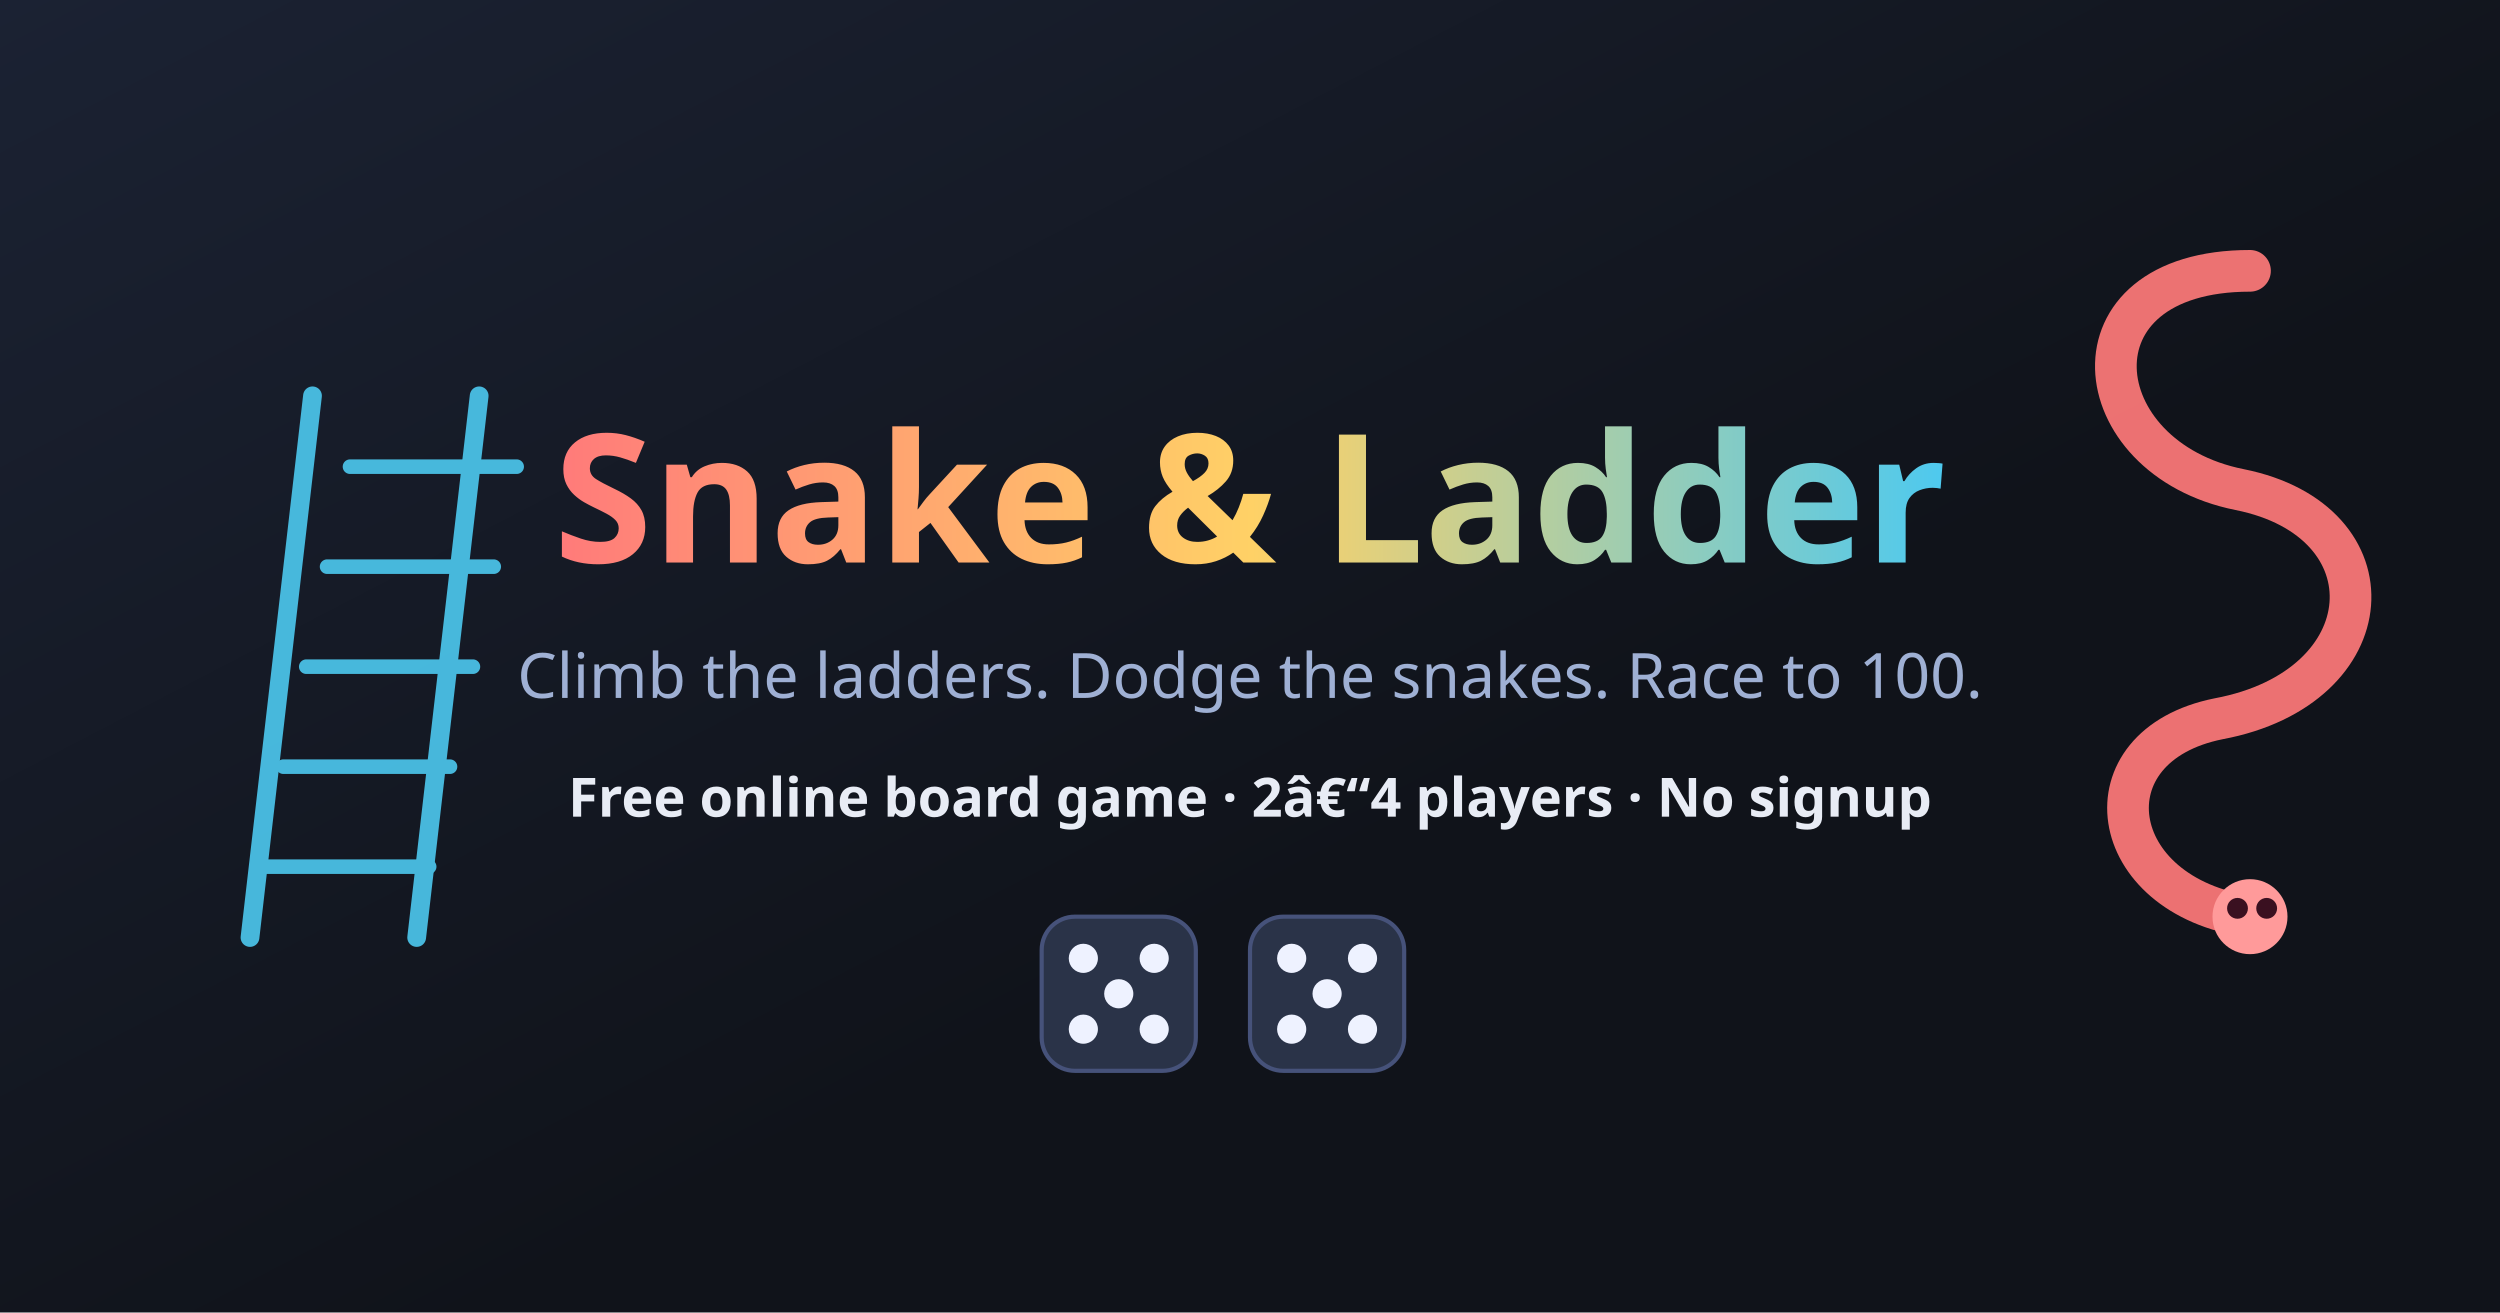
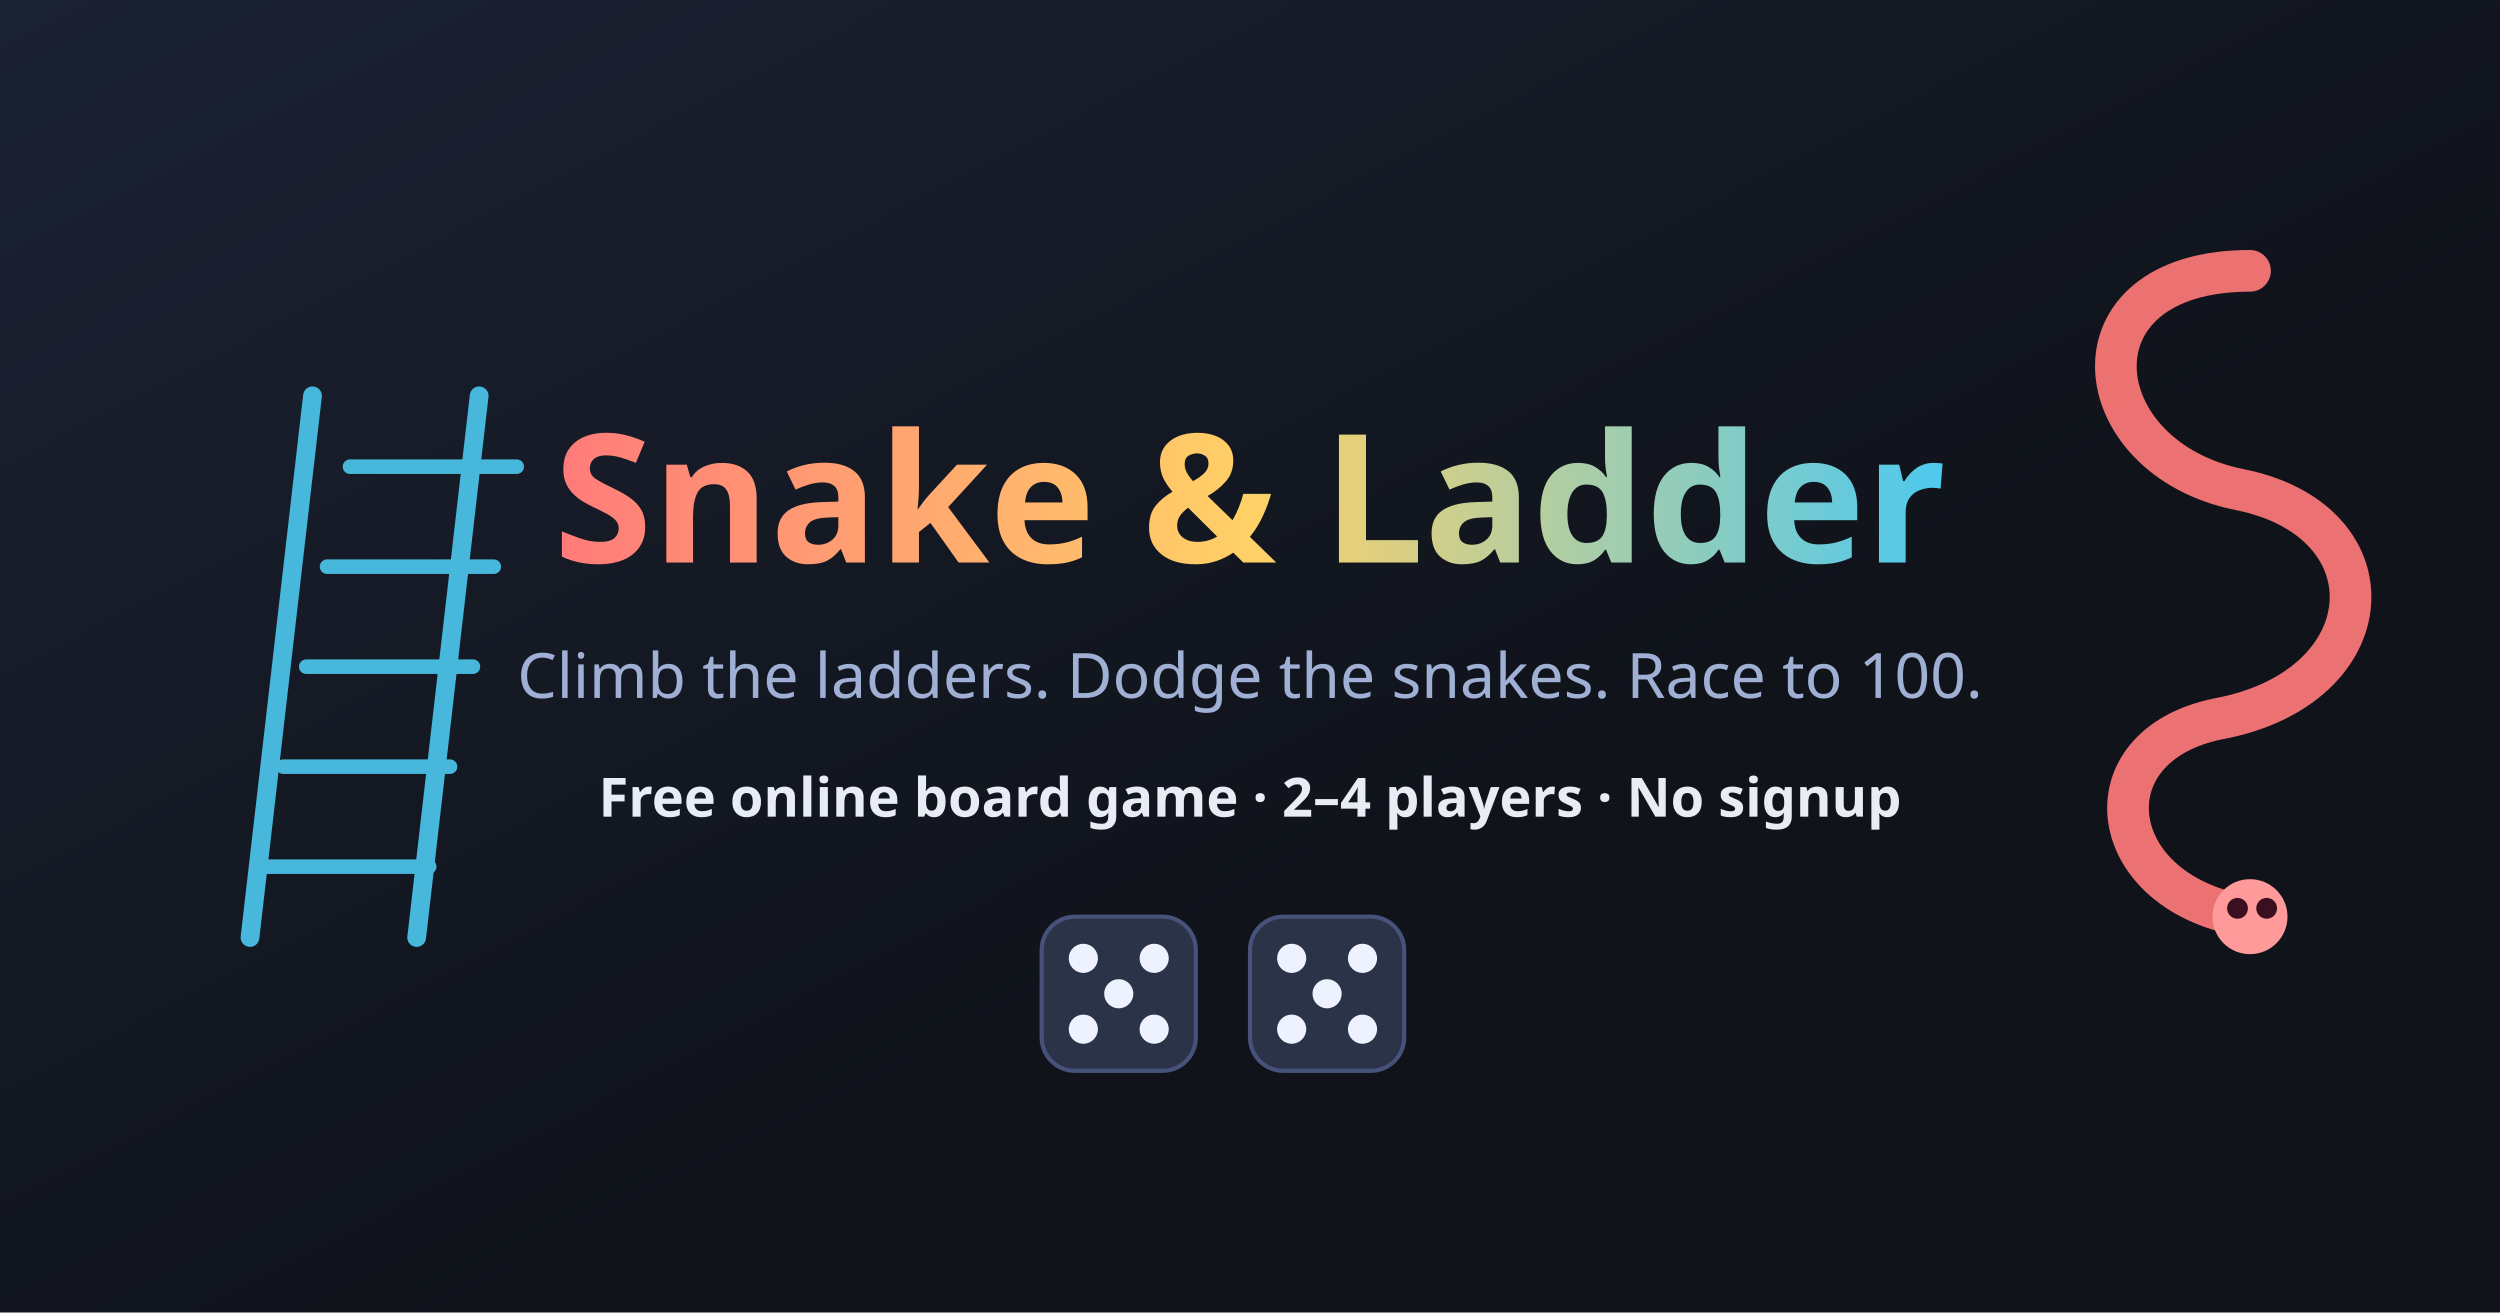
<svg xmlns="http://www.w3.org/2000/svg" viewBox="0 0 1200 630" width="1200" height="630">
  <defs>
    <linearGradient id="bg" x1="0" y1="0" x2="1" y2="1">
      <stop offset="0%" stop-color="#1b2233" />
      <stop offset="60%" stop-color="#10131a" />
    </linearGradient>
    <linearGradient id="title" x1="0" y1="0" x2="1" y2="0">
      <stop offset="0%" stop-color="#ff7a7a" />
      <stop offset="50%" stop-color="#ffd166" />
      <stop offset="100%" stop-color="#4cc9f0" />
    </linearGradient>
  </defs>
  <rect width="1200" height="630" fill="url(#bg)" />
  <g opacity="0.9" transform="translate(90 150)">
    <line x1="30" y1="300" x2="60" y2="40" stroke="#4cc9f0" stroke-width="9" stroke-linecap="round" />
    <line x1="110" y1="300" x2="140" y2="40" stroke="#4cc9f0" stroke-width="9" stroke-linecap="round" />
    <g stroke="#4cc9f0" stroke-width="7" stroke-linecap="round">
      <line x1="36" y1="266" x2="116" y2="266" />
      <line x1="46" y1="218" x2="126" y2="218" />
      <line x1="57" y1="170" x2="137" y2="170" />
      <line x1="67" y1="122" x2="147" y2="122" />
      <line x1="78" y1="74" x2="158" y2="74" />
    </g>
  </g>
  <path d="M1080 130 C 990 130, 1000 220, 1075 235 C 1150 250, 1145 330, 1065 345 C 1000 358, 1010 430, 1080 440" fill="none" stroke="#ff7a7a" stroke-width="20" stroke-linecap="round" opacity="0.92" />
  <circle cx="1080" cy="440" r="18" fill="#ff9a9a" />
  <circle cx="1074" cy="436" r="5" fill="#3a1020" />
  <circle cx="1088" cy="436" r="5" fill="#3a1020" />
  <text x="600" y="270" text-anchor="middle" font-family="Segoe UI, system-ui, sans-serif" font-size="86" font-weight="800" fill="url(#title)">Snake &amp; Ladder</text>
  <text x="600" y="335" text-anchor="middle" font-family="Segoe UI, system-ui, sans-serif" font-size="30" fill="#9fb0d4">Climb the ladders. Dodge the snakes. Race to 100.</text>
-   <text x="600" y="392" text-anchor="middle" font-family="Segoe UI, system-ui, sans-serif" font-size="26" font-weight="700" fill="#e8ecf5">Free online board game · 2â€“4 players · No signup</text>
+   <text x="600" y="392" text-anchor="middle" font-family="Segoe UI, system-ui, sans-serif" font-size="26" font-weight="700" fill="#e8ecf5">Free online board game · 2–4 players · No signup</text>
  <g transform="translate(500 440)">
    <rect width="74" height="74" rx="16" fill="#2a3348" stroke="#46527a" stroke-width="2" />
    <circle cx="20" cy="20" r="7" fill="#eef2ff" />
    <circle cx="54" cy="20" r="7" fill="#eef2ff" />
    <circle cx="37" cy="37" r="7" fill="#eef2ff" />
    <circle cx="20" cy="54" r="7" fill="#eef2ff" />
    <circle cx="54" cy="54" r="7" fill="#eef2ff" />
  </g>
  <g transform="translate(600 440)">
    <rect width="74" height="74" rx="16" fill="#2a3348" stroke="#46527a" stroke-width="2" />
    <circle cx="20" cy="20" r="7" fill="#eef2ff" />
    <circle cx="54" cy="20" r="7" fill="#eef2ff" />
    <circle cx="37" cy="37" r="7" fill="#eef2ff" />
    <circle cx="20" cy="54" r="7" fill="#eef2ff" />
    <circle cx="54" cy="54" r="7" fill="#eef2ff" />
  </g>
</svg>
